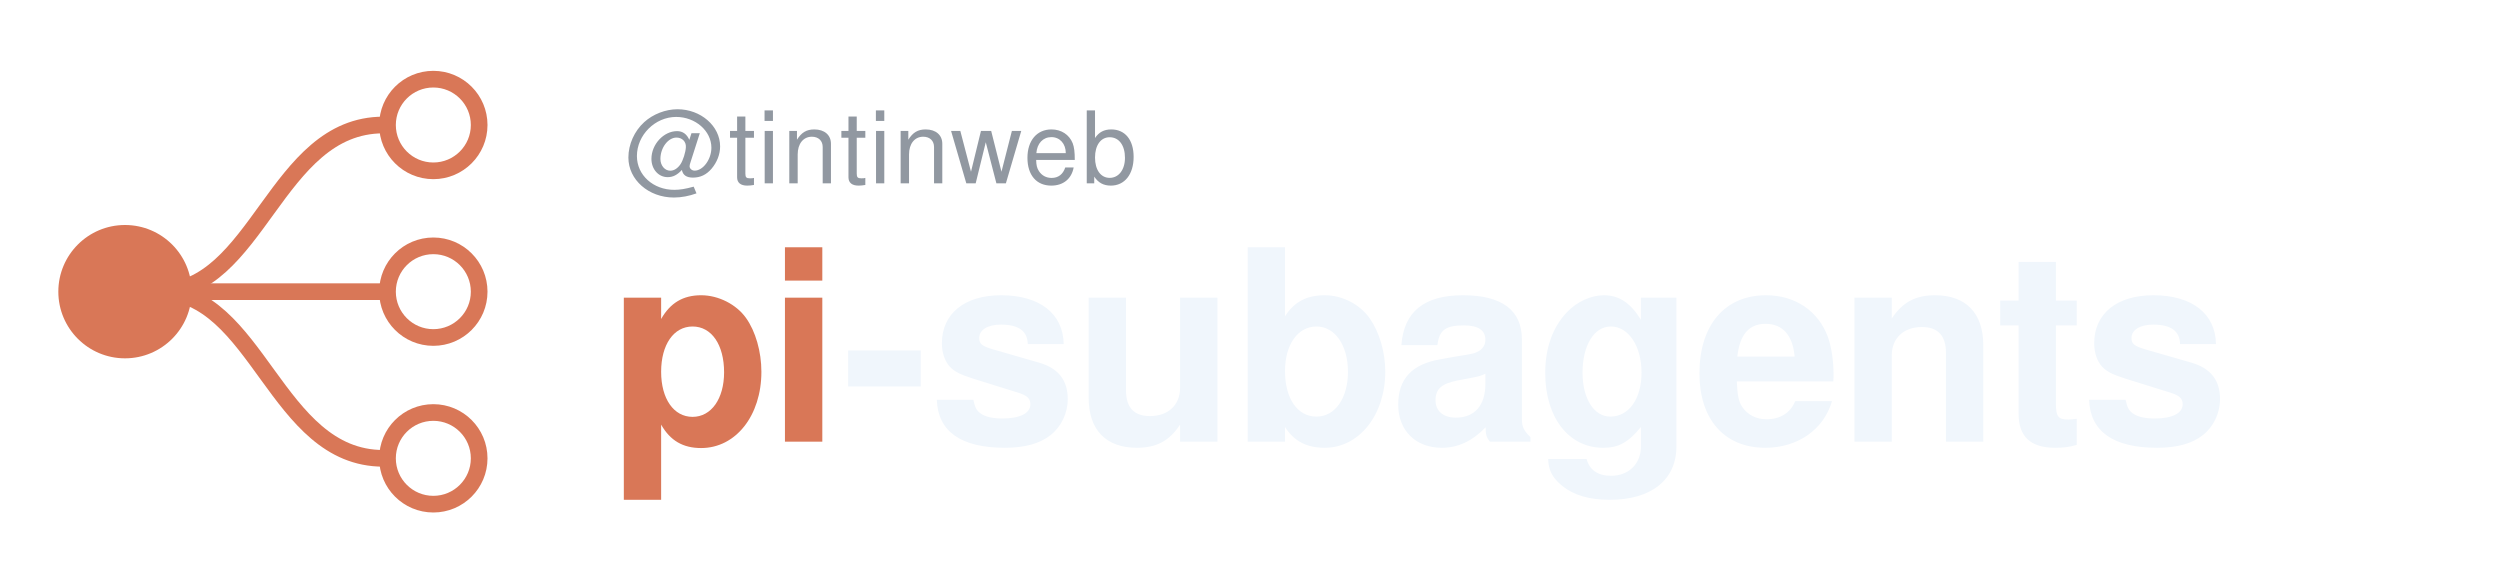
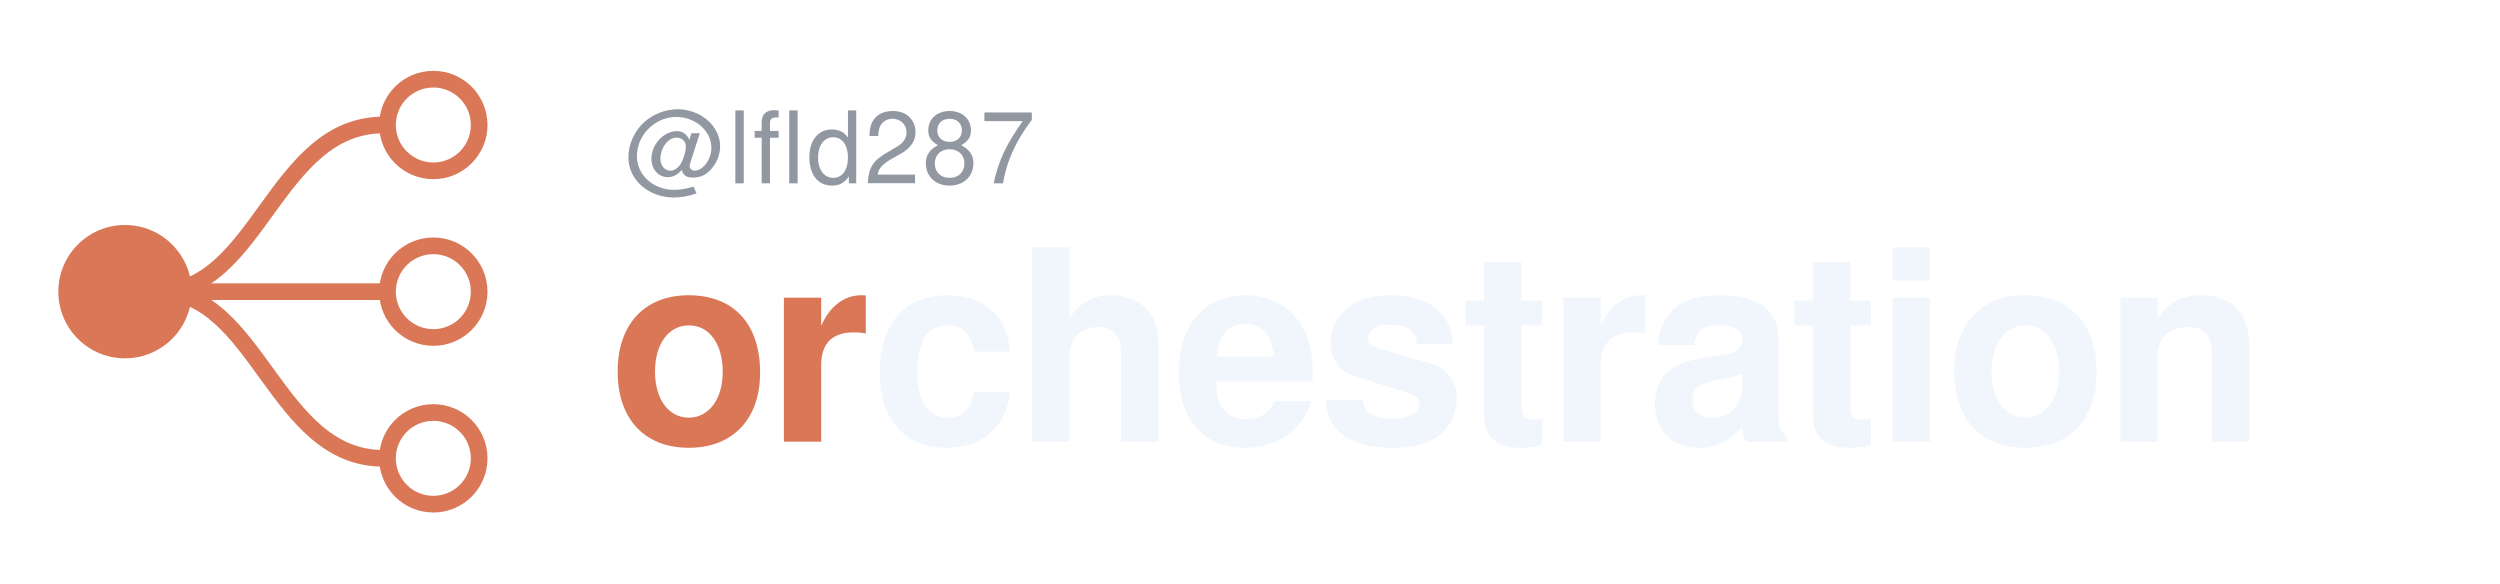
- <svg xmlns="http://www.w3.org/2000/svg" width="600" height="140" viewBox="0 0 600 140" role="img" aria-label="@tintinweb/pi-subagents">
+ <svg xmlns="http://www.w3.org/2000/svg" width="600" height="140" viewBox="0 0 600 140" role="img" aria-label="@lfld287/orchestration">
  <style>
    .edge { stroke: #d97757; stroke-width: 4; stroke-linecap: round; fill: none; }
    .parent { fill: #d97757; }
    .child { fill: none; stroke: #d97757; stroke-width: 4; }
    .word { fill: #f0f6fc; font-family: -apple-system, BlinkMacSystemFont, "Segoe UI", Helvetica, Arial, sans-serif; font-weight: 700; font-size: 64px; letter-spacing: -1px; }
    .scope { fill: #9198a1; font-family: -apple-system, BlinkMacSystemFont, "Segoe UI", Helvetica, Arial, sans-serif; font-weight: 500; font-size: 24px; letter-spacing: 0.5px; }
    .accent { fill: #d97757; }
  </style>
  <path class="edge" d="M38 70 C 62 70, 66 30, 92 30" />
  <path class="edge" d="M38 70 L 92 70" />
  <path class="edge" d="M38 70 C 62 70, 66 110, 92 110" />
  <circle class="parent" cx="30" cy="70" r="16" />
  <circle class="child" cx="104" cy="30" r="11" />
  <circle class="child" cx="104" cy="70" r="11" />
  <circle class="child" cx="104" cy="110" r="11" />
-   <text class="scope" x="150" y="44">@tintinweb</text>
+   <text class="scope" x="150" y="44">@lfld287</text>
  <text class="word" x="146" y="106">
-     <tspan class="accent">pi</tspan>-subagents</text>
+     <tspan class="accent">or</tspan>chestration</text>
</svg>
